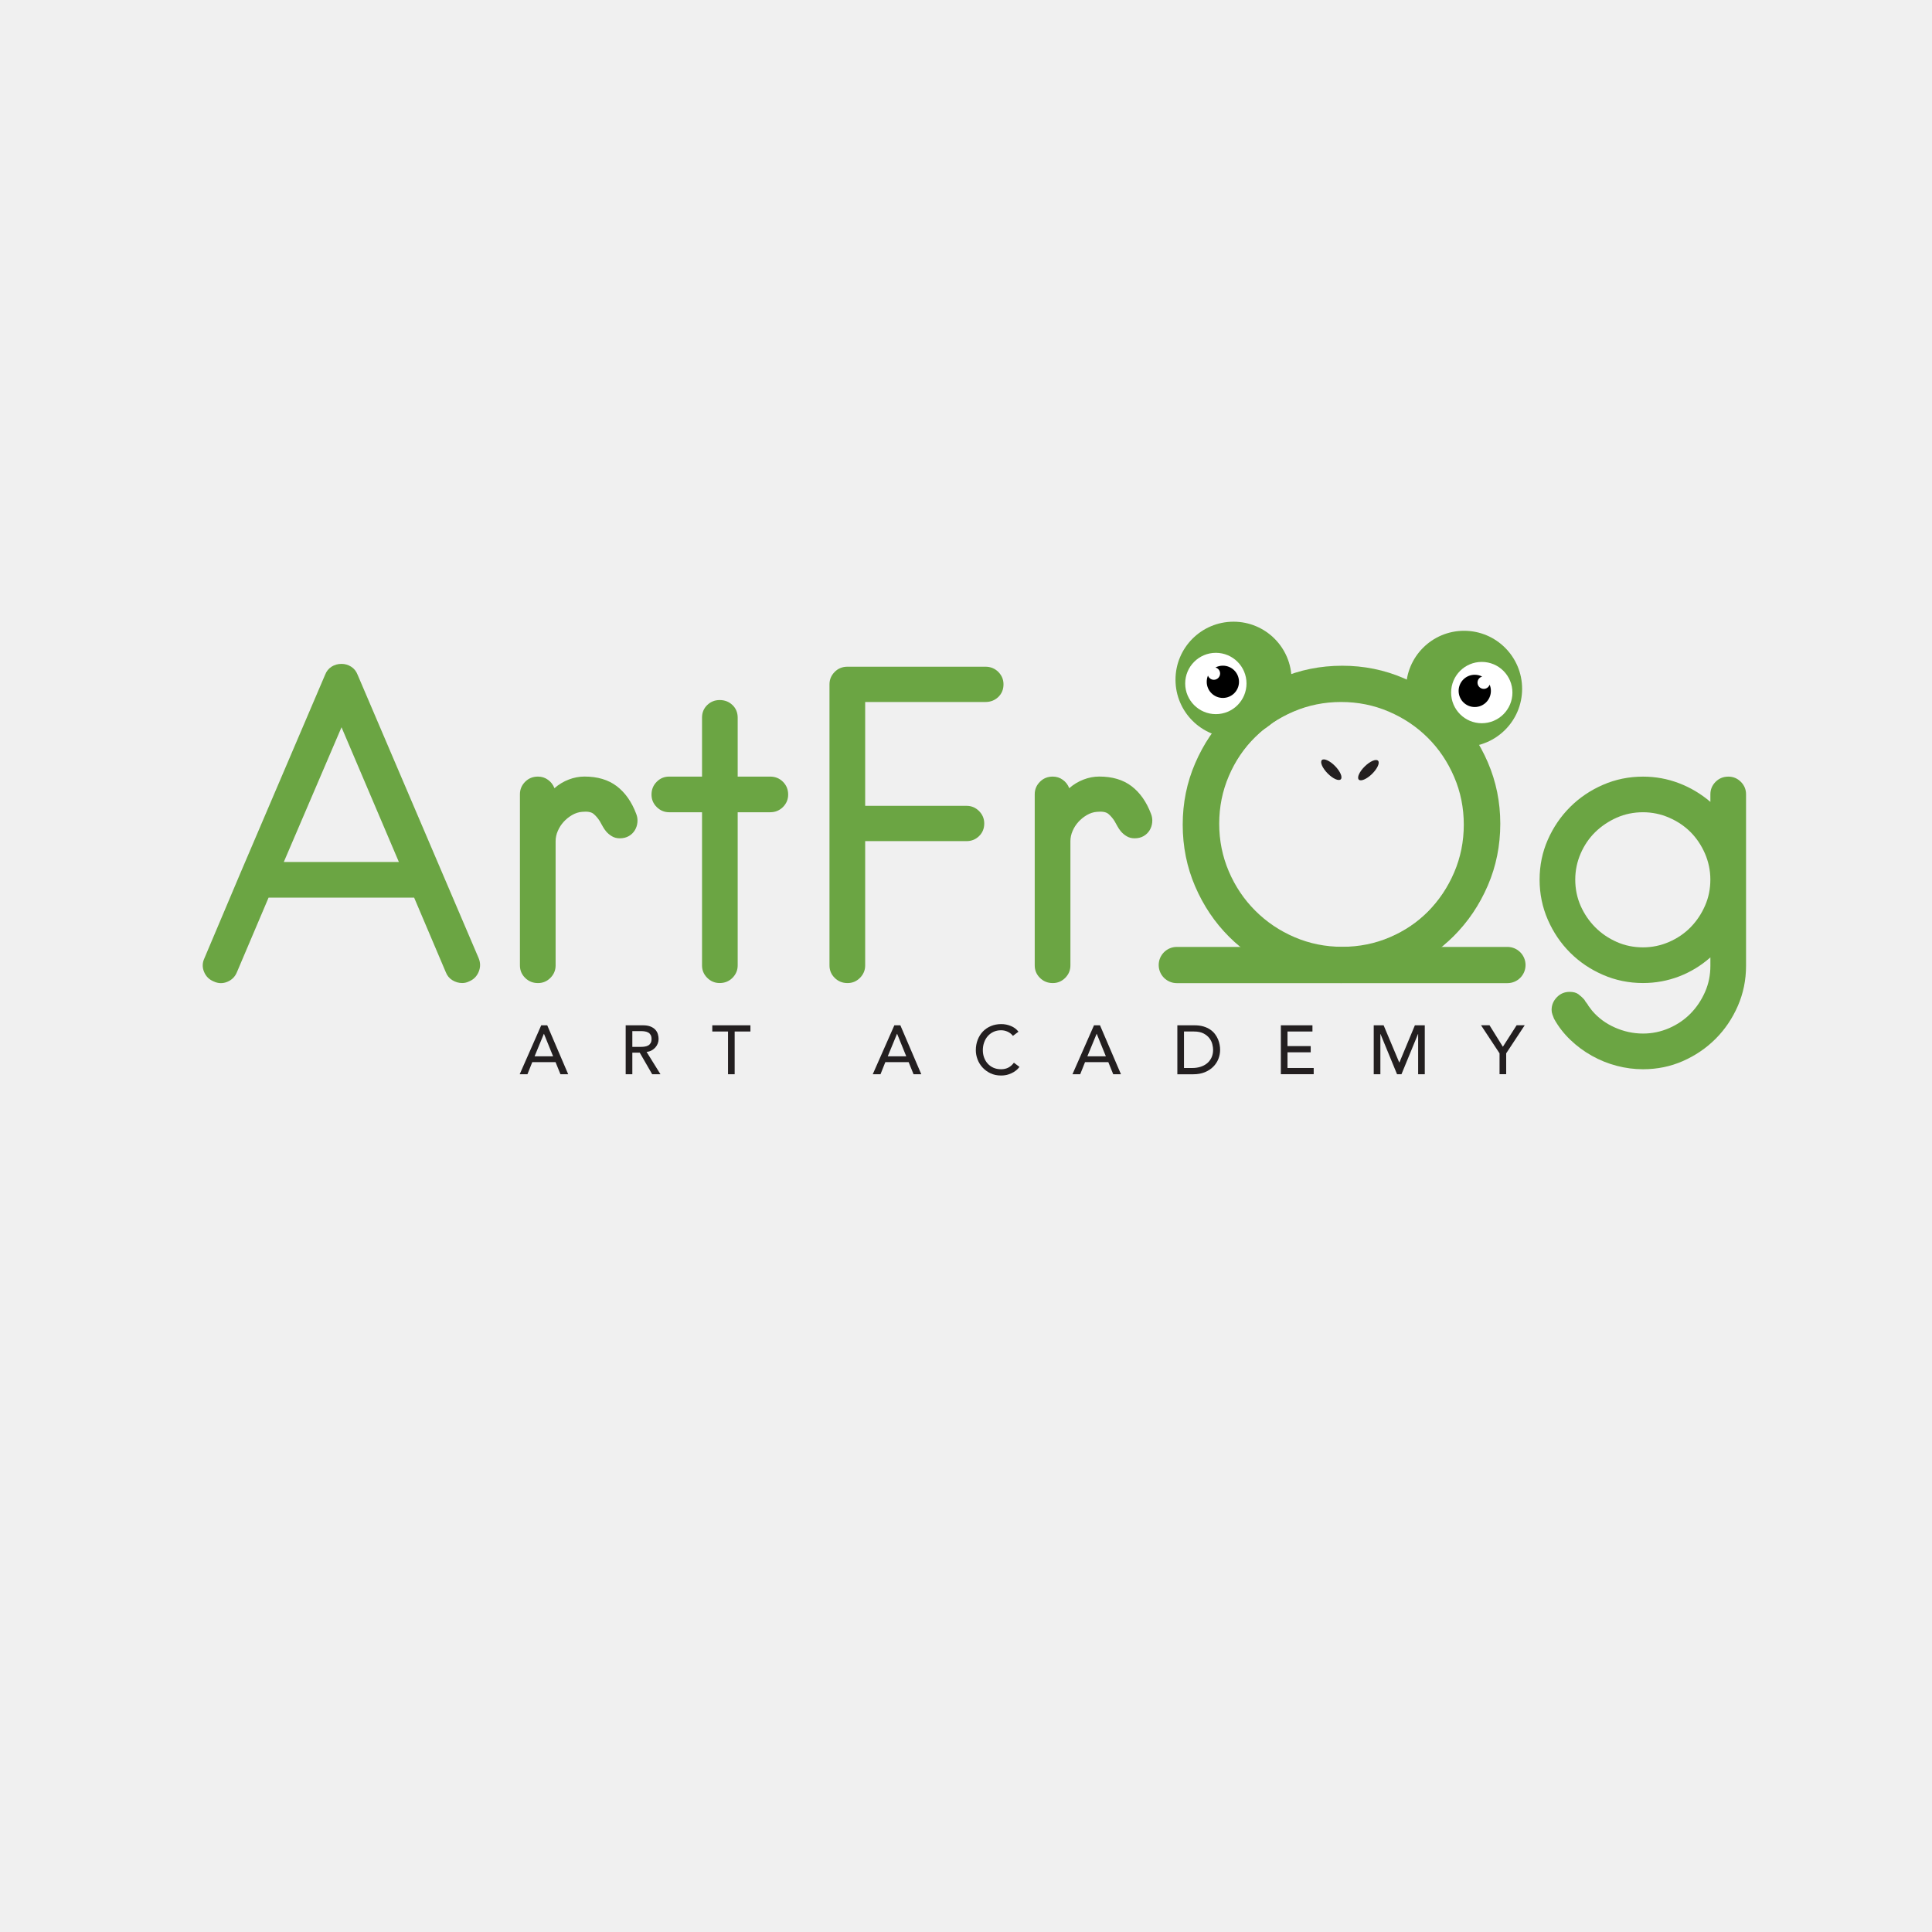
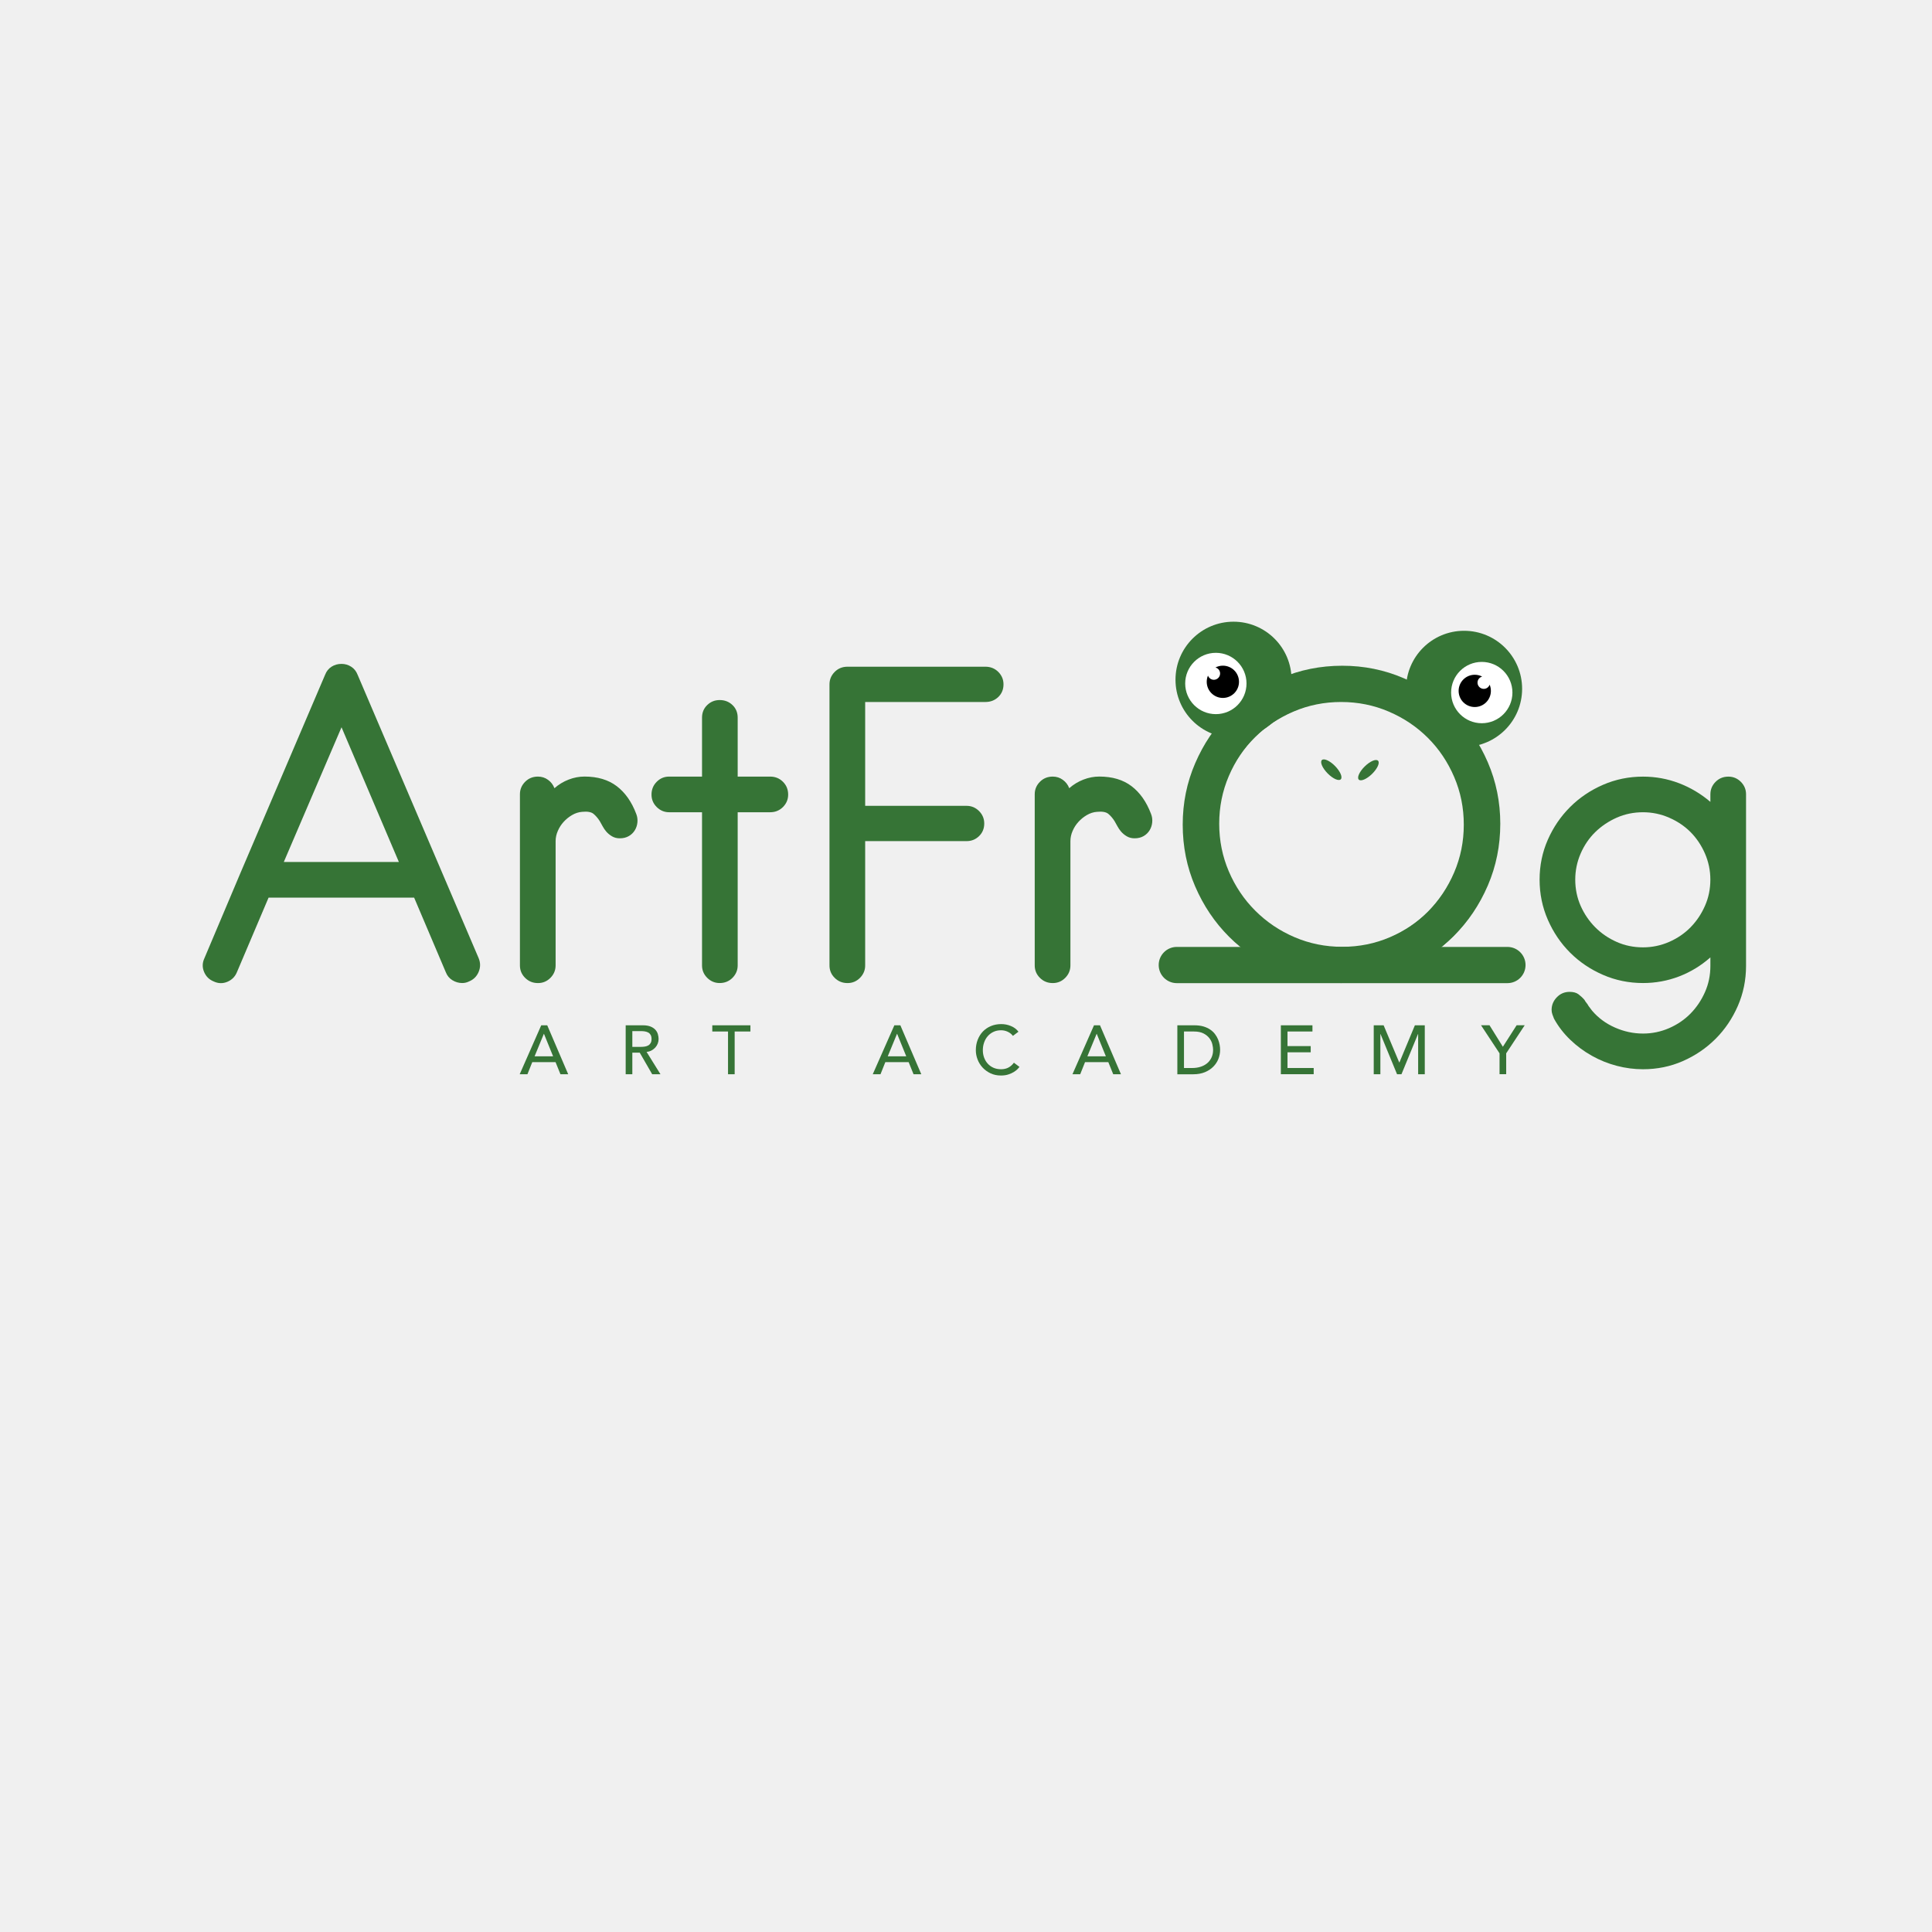
<svg xmlns="http://www.w3.org/2000/svg" version="1.1" x="0px" y="0px" viewBox="0 0 576 576" style="enable-background:new 0 0 576 576;" xml:space="preserve">
  <style type="text/css">
- 	.st0{fill:#6BA543;}
+ 	.st0{fill:#367436;}
	.st1{fill:#FFFFFF;}
- 	.st2{fill:#231F20;}
+ 	.st2{fill:#367436;}
</style>
  <g id="Layer_1">
</g>
  <g id="Layer_2">
    <g>
      <path class="st0" d="M139.84,292.6c-0.64,0.32-1.32,0.48-2.03,0.48c-1.04,0-2.01-0.28-2.93-0.84c-0.92-0.56-1.57-1.36-1.97-2.39    l-9.44-22.23H80.07l-9.44,22.23c-0.56,1.36-1.52,2.31-2.87,2.87c-1.36,0.56-2.71,0.52-4.06-0.12c-1.36-0.56-2.31-1.51-2.87-2.87    c-0.56-1.35-0.52-2.71,0.12-4.06l10.76-25.46l25.22-59.05c0.4-1.03,1.03-1.83,1.91-2.39c0.88-0.56,1.87-0.84,2.99-0.84    c1.03,0,1.99,0.28,2.87,0.84c0.88,0.56,1.51,1.36,1.91,2.39c6.06,14.19,12.07,28.27,18.05,42.26    c5.98,13.99,11.99,28.07,18.05,42.26c0.56,1.36,0.56,2.71,0,4.06C142.15,291.09,141.19,292.05,139.84,292.6z M101.82,216.82    l-17.21,40.17h34.31L101.82,216.82z" />
      <path class="st0" d="M165.3,234.99c1.27-1.12,2.69-1.97,4.24-2.57c1.55-0.6,3.13-0.9,4.72-0.9c3.9,0,7.11,0.96,9.62,2.87    c2.51,1.91,4.44,4.66,5.8,8.25c0.32,0.8,0.44,1.63,0.36,2.51c-0.08,0.88-0.34,1.67-0.78,2.39c-0.44,0.72-1.04,1.3-1.79,1.73    c-0.76,0.44-1.65,0.66-2.69,0.66c-0.88,0-1.65-0.2-2.33-0.6c-0.68-0.4-1.25-0.88-1.73-1.44c-0.4-0.48-0.74-0.97-1.02-1.49    c-0.28-0.52-0.58-1.06-0.9-1.61c-0.56-0.88-1.18-1.59-1.85-2.15c-0.68-0.56-1.81-0.76-3.41-0.6c-1.04,0.08-2.03,0.4-2.99,0.96    c-0.96,0.56-1.79,1.24-2.51,2.03s-1.3,1.69-1.73,2.69c-0.44,1-0.66,2.01-0.66,3.05v37.06c0,1.43-0.52,2.67-1.55,3.71    c-1.04,1.04-2.27,1.55-3.71,1.55c-1.52,0-2.79-0.52-3.83-1.55c-1.04-1.03-1.55-2.27-1.55-3.71v-51.04c0-1.43,0.52-2.67,1.55-3.71    c1.03-1.04,2.31-1.55,3.83-1.55c1.11,0,2.11,0.32,2.99,0.96C164.26,233.12,164.9,233.95,165.3,234.99z" />
      <path class="st0" d="M229.61,242.16h-9.68v45.66c0,1.43-0.52,2.67-1.55,3.71c-1.04,1.04-2.31,1.55-3.82,1.55    c-1.44,0-2.67-0.52-3.71-1.55c-1.04-1.03-1.55-2.27-1.55-3.71v-45.66h-9.8c-1.43,0-2.67-0.52-3.71-1.55    c-1.04-1.04-1.55-2.27-1.55-3.71c0-1.51,0.52-2.79,1.55-3.82c1.03-1.04,2.27-1.55,3.71-1.55h9.8v-17.57    c0-1.51,0.52-2.77,1.55-3.76c1.04-1,2.27-1.49,3.71-1.49c1.51,0,2.79,0.5,3.82,1.49c1.04,1,1.55,2.25,1.55,3.76v17.57h9.68    c1.51,0,2.79,0.52,3.82,1.55c1.04,1.04,1.55,2.31,1.55,3.82c0,1.44-0.52,2.67-1.55,3.71    C232.39,241.64,231.12,242.16,229.61,242.16z" />
      <path class="st0" d="M293.8,209.29h-35.86v30.96h30.24c1.44,0,2.67,0.52,3.71,1.55c1.03,1.04,1.55,2.27,1.55,3.71    c0,1.52-0.52,2.77-1.55,3.77c-1.04,1-2.27,1.49-3.71,1.49h-30.24v37.06c0,1.43-0.52,2.67-1.55,3.71    c-1.04,1.04-2.27,1.55-3.71,1.55c-1.52,0-2.79-0.52-3.83-1.55c-1.04-1.03-1.55-2.27-1.55-3.71v-83.8c0-1.43,0.52-2.67,1.55-3.71    c1.03-1.04,2.31-1.55,3.83-1.55h41.12c1.51,0,2.79,0.52,3.83,1.55c1.03,1.04,1.55,2.27,1.55,3.71c0,1.52-0.52,2.77-1.55,3.77    C296.59,208.79,295.31,209.29,293.8,209.29z" />
      <path class="st0" d="M318.78,234.99c1.27-1.12,2.69-1.97,4.24-2.57c1.55-0.6,3.13-0.9,4.72-0.9c3.9,0,7.11,0.96,9.62,2.87    c2.51,1.91,4.44,4.66,5.8,8.25c0.32,0.8,0.44,1.63,0.36,2.51c-0.08,0.88-0.34,1.67-0.78,2.39c-0.44,0.72-1.04,1.3-1.79,1.73    c-0.76,0.44-1.65,0.66-2.69,0.66c-0.88,0-1.65-0.2-2.33-0.6c-0.68-0.4-1.25-0.88-1.73-1.44c-0.4-0.48-0.74-0.97-1.02-1.49    c-0.28-0.52-0.58-1.06-0.9-1.61c-0.56-0.88-1.18-1.59-1.85-2.15c-0.68-0.56-1.81-0.76-3.41-0.6c-1.04,0.08-2.03,0.4-2.99,0.96    c-0.96,0.56-1.79,1.24-2.51,2.03s-1.3,1.69-1.73,2.69c-0.44,1-0.66,2.01-0.66,3.05v37.06c0,1.43-0.52,2.67-1.55,3.71    c-1.04,1.04-2.27,1.55-3.71,1.55c-1.52,0-2.79-0.52-3.83-1.55c-1.04-1.03-1.55-2.27-1.55-3.71v-51.04c0-1.43,0.52-2.67,1.55-3.71    c1.03-1.04,2.31-1.55,3.83-1.55c1.11,0,2.11,0.32,2.99,0.96C317.74,233.12,318.38,233.95,318.78,234.99z" />
      <path class="st0" d="M399.83,293.08c-6.54,0-12.67-1.24-18.41-3.71c-5.74-2.47-10.74-5.84-15-10.1c-4.26-4.26-7.63-9.26-10.1-15    c-2.47-5.74-3.71-11.87-3.71-18.41c0-6.45,1.23-12.55,3.71-18.29c2.47-5.74,5.84-10.74,10.1-15c4.26-4.26,9.26-7.63,15-10.1    c5.74-2.47,11.87-3.71,18.41-3.71c6.45,0,12.55,1.24,18.29,3.71c5.74,2.47,10.74,5.84,15,10.1c4.26,4.26,7.63,9.26,10.1,15    c2.47,5.74,3.71,11.83,3.71,18.29c0,6.53-1.24,12.67-3.71,18.41c-2.47,5.74-5.84,10.74-10.1,15c-4.26,4.26-9.26,7.63-15,10.1    C412.38,291.85,406.28,293.08,399.83,293.08z M399.83,209.29c-5.02,0-9.76,0.96-14.23,2.87c-4.46,1.91-8.37,4.52-11.71,7.83    c-3.35,3.31-5.98,7.19-7.89,11.65c-1.91,4.46-2.87,9.2-2.87,14.23c0,5.02,0.96,9.76,2.87,14.23c1.91,4.46,4.54,8.37,7.89,11.71    c3.35,3.35,7.25,5.98,11.71,7.89c4.46,1.91,9.2,2.87,14.23,2.87s9.76-0.96,14.23-2.87c4.46-1.91,8.35-4.54,11.65-7.89    c3.3-3.35,5.92-7.25,7.83-11.71c1.91-4.46,2.87-9.2,2.87-14.23c0-5.02-0.95-9.76-2.87-14.23c-1.91-4.46-4.52-8.35-7.83-11.65    c-3.31-3.31-7.19-5.92-11.65-7.83C409.59,210.24,404.85,209.29,399.83,209.29z" />
      <path class="st0" d="M489.84,318.78c-2.63,0-5.24-0.34-7.83-1.02c-2.59-0.68-5.06-1.67-7.41-2.99c-2.35-1.31-4.5-2.91-6.45-4.78    c-1.95-1.87-3.57-3.97-4.84-6.28c-0.16-0.4-0.32-0.82-0.48-1.26c-0.16-0.44-0.24-0.9-0.24-1.37c0-1.43,0.52-2.69,1.56-3.76    c1.04-1.08,2.31-1.61,3.82-1.61c1.11,0,1.99,0.24,2.63,0.72c0.64,0.48,1.24,1.03,1.79,1.67c0.16,0.32,0.36,0.62,0.6,0.9    c0.24,0.28,0.44,0.58,0.6,0.9l1.08,1.43c1.83,2.15,4.1,3.83,6.81,5.02c2.71,1.2,5.5,1.79,8.37,1.79c2.71,0,5.3-0.54,7.77-1.61    c2.47-1.08,4.6-2.53,6.4-4.36c1.79-1.83,3.23-3.97,4.3-6.4c1.08-2.43,1.61-5.04,1.61-7.83v-2.51c-2.79,2.47-5.9,4.36-9.33,5.68    c-3.43,1.31-7.01,1.97-10.76,1.97c-4.23,0-8.21-0.82-11.95-2.45c-3.75-1.63-7.01-3.84-9.8-6.63c-2.79-2.79-5-6.06-6.63-9.8    c-1.63-3.74-2.45-7.73-2.45-11.95c0-4.22,0.82-8.19,2.45-11.89c1.63-3.71,3.84-6.95,6.63-9.74c2.79-2.79,6.06-5,9.8-6.63    c3.74-1.63,7.73-2.45,11.95-2.45c3.75,0,7.33,0.66,10.76,1.97c3.43,1.32,6.53,3.17,9.33,5.56v-2.27c0-1.43,0.52-2.67,1.55-3.71    c1.04-1.04,2.31-1.55,3.82-1.55c1.44,0,2.67,0.52,3.71,1.55c1.03,1.04,1.55,2.27,1.55,3.71v51.16c0,4.22-0.82,8.21-2.45,11.95    c-1.63,3.74-3.84,7.01-6.63,9.8c-2.79,2.79-6.04,5-9.74,6.63C498.03,317.97,494.06,318.78,489.84,318.78z M489.84,242.16    c-2.79,0-5.4,0.54-7.83,1.61c-2.43,1.08-4.56,2.51-6.4,4.3c-1.83,1.79-3.29,3.93-4.36,6.4c-1.07,2.47-1.61,5.06-1.61,7.77    c0,2.79,0.54,5.4,1.61,7.83c1.08,2.43,2.53,4.56,4.36,6.4c1.83,1.83,3.96,3.29,6.4,4.36c2.43,1.08,5.04,1.61,7.83,1.61    c2.71,0,5.3-0.54,7.77-1.61c2.47-1.08,4.6-2.53,6.4-4.36c1.79-1.83,3.23-3.96,4.3-6.4c1.08-2.43,1.61-5.04,1.61-7.83    c0-2.71-0.54-5.3-1.61-7.77c-1.08-2.47-2.51-4.6-4.3-6.4c-1.79-1.79-3.93-3.23-6.4-4.3C495.14,242.7,492.55,242.16,489.84,242.16z    " />
    </g>
    <g>
      <path class="st0" d="M400.19,292.8c-6.54,0-12.67-1.24-18.41-3.71c-5.74-2.47-10.74-5.84-15-10.1c-4.26-4.26-7.63-9.27-10.1-15    c-2.47-5.74-3.71-11.87-3.71-18.41c0-6.45,1.23-12.55,3.71-18.29c2.47-5.74,5.84-10.74,10.1-15c4.26-4.26,9.27-7.63,15-10.1    c5.74-2.47,11.87-3.71,18.41-3.71c6.45,0,12.55,1.24,18.29,3.71c5.74,2.47,10.74,5.84,15,10.1c4.26,4.26,7.63,9.26,10.1,15    c2.47,5.74,3.71,11.84,3.71,18.29c0,6.53-1.24,12.67-3.71,18.41c-2.47,5.74-5.84,10.74-10.1,15c-4.26,4.26-9.26,7.63-15,10.1    C412.75,291.56,406.65,292.8,400.19,292.8z M400.19,209c-5.02,0-9.76,0.96-14.23,2.87c-4.46,1.91-8.37,4.52-11.71,7.83    c-3.35,3.31-5.98,7.19-7.89,11.66c-1.91,4.46-2.87,9.2-2.87,14.22c0,5.02,0.96,9.76,2.87,14.23c1.91,4.46,4.54,8.37,7.89,11.71    c3.35,3.35,7.25,5.98,11.71,7.89c4.46,1.91,9.2,2.87,14.23,2.87c5.02,0,9.76-0.96,14.22-2.87c4.46-1.91,8.35-4.54,11.66-7.89    c3.3-3.35,5.92-7.25,7.83-11.71c1.91-4.46,2.87-9.2,2.87-14.23c0-5.02-0.95-9.76-2.87-14.22c-1.91-4.46-4.52-8.35-7.83-11.66    c-3.31-3.31-7.19-5.92-11.66-7.83C409.95,209.96,405.21,209,400.19,209z" />
    </g>
    <g>
      <g>
        <circle class="st0" cx="367.76" cy="202.65" r="17.3" />
        <circle class="st1" cx="362.49" cy="203.77" r="9.14" />
      </g>
      <path d="M359.77,203.27c0-0.65,0.13-1.28,0.37-1.85c0.26,0.72,0.94,1.25,1.75,1.25c1.03,0,1.87-0.84,1.87-1.87    c0-0.87-0.59-1.59-1.39-1.8c0.66-0.34,1.41-0.54,2.21-0.54c2.66,0,4.81,2.15,4.81,4.81c0,2.66-2.15,4.81-4.81,4.81    C361.92,208.08,359.77,205.93,359.77,203.27z" />
    </g>
    <path class="st0" d="M449.42,293.11h-98.57c-2.98,0-5.4-2.42-5.4-5.4l0,0c0-2.98,2.42-5.4,5.4-5.4h98.57c2.98,0,5.4,2.42,5.4,5.4   l0,0C454.82,290.7,452.4,293.11,449.42,293.11z" />
    <ellipse transform="matrix(0.7137 -0.7005 0.7005 0.7137 -47.1039 343.7222)" class="st2" cx="396.9" cy="229.48" rx="1.56" ry="4.02" />
    <ellipse transform="matrix(0.7137 -0.7005 0.7005 0.7137 -44.0362 351.5083)" class="st2" cx="407.96" cy="229.62" rx="4.02" ry="1.56" />
    <g>
      <path class="st2" d="M161.36,305.68h1.79l6.25,14.59h-2.31l-1.46-3.61h-6.94l-1.44,3.61h-2.31L161.36,305.68z M164.9,314.93    l-2.72-6.7h-0.04l-2.76,6.7H164.9z" />
      <path class="st2" d="M186.54,305.68h5.13c0.94,0,1.7,0.13,2.31,0.38c0.61,0.25,1.08,0.58,1.43,0.97c0.35,0.39,0.6,0.83,0.73,1.32    c0.14,0.49,0.21,0.96,0.21,1.41c0,0.47-0.08,0.92-0.25,1.35c-0.16,0.43-0.4,0.82-0.71,1.17c-0.31,0.35-0.69,0.65-1.13,0.89    c-0.45,0.24-0.94,0.39-1.49,0.44l4.14,6.66h-2.47l-3.71-6.43h-2.21v6.43h-1.98V305.68z M188.52,312.11h2.6    c0.39,0,0.77-0.03,1.14-0.09c0.38-0.06,0.71-0.17,1.01-0.34c0.3-0.17,0.53-0.4,0.71-0.71c0.18-0.31,0.27-0.71,0.27-1.21    c0-0.49-0.09-0.9-0.27-1.21c-0.18-0.31-0.41-0.55-0.71-0.71c-0.3-0.16-0.63-0.28-1.01-0.34c-0.38-0.06-0.76-0.09-1.14-0.09h-2.6    V312.11z" />
      <path class="st2" d="M217.06,307.53h-4.7v-1.85h11.37v1.85h-4.7v12.74h-1.98V307.53z" />
      <path class="st2" d="M266.64,305.68h1.79l6.24,14.59h-2.31l-1.46-3.61h-6.95l-1.44,3.61h-2.31L266.64,305.68z M270.19,314.93    l-2.72-6.7h-0.04l-2.76,6.7H270.19z" />
      <path class="st2" d="M301.99,308.83c-0.41-0.54-0.94-0.95-1.57-1.24c-0.63-0.29-1.28-0.43-1.96-0.43c-0.82,0-1.57,0.15-2.24,0.46    c-0.67,0.31-1.24,0.73-1.71,1.27c-0.48,0.53-0.84,1.16-1.1,1.89c-0.26,0.72-0.39,1.49-0.39,2.32c0,0.77,0.12,1.5,0.37,2.18    c0.25,0.69,0.6,1.29,1.07,1.81c0.47,0.52,1.04,0.94,1.71,1.24c0.67,0.3,1.44,0.45,2.29,0.45c0.84,0,1.57-0.17,2.21-0.51    c0.63-0.34,1.17-0.83,1.61-1.44l1.67,1.26c-0.11,0.15-0.3,0.37-0.58,0.65c-0.28,0.28-0.64,0.56-1.09,0.85    c-0.45,0.28-1,0.53-1.64,0.74c-0.64,0.21-1.38,0.32-2.22,0.32c-1.15,0-2.2-0.22-3.12-0.66c-0.93-0.44-1.72-1.02-2.37-1.73    c-0.65-0.71-1.15-1.52-1.49-2.42c-0.34-0.9-0.51-1.81-0.51-2.73c0-1.13,0.19-2.17,0.56-3.12c0.37-0.95,0.89-1.78,1.55-2.47    c0.67-0.69,1.47-1.23,2.4-1.62c0.93-0.39,1.97-0.58,3.09-0.58c0.96,0,1.91,0.18,2.83,0.56c0.93,0.37,1.69,0.94,2.28,1.71    L301.99,308.83z" />
      <path class="st2" d="M326.16,305.68h1.79l6.25,14.59h-2.31l-1.46-3.61h-6.94l-1.44,3.61h-2.31L326.16,305.68z M329.7,314.93    l-2.72-6.7h-0.04l-2.76,6.7H329.7z" />
      <path class="st2" d="M351.01,305.68h5.09c1.03,0,1.93,0.12,2.71,0.35c0.77,0.23,1.45,0.55,2.02,0.94    c0.57,0.39,1.04,0.84,1.42,1.35c0.38,0.51,0.68,1.03,0.9,1.57c0.22,0.54,0.38,1.07,0.47,1.61c0.1,0.54,0.14,1.03,0.14,1.48    c0,0.93-0.17,1.84-0.51,2.71c-0.34,0.87-0.85,1.65-1.53,2.33c-0.67,0.68-1.51,1.23-2.5,1.64c-1,0.41-2.15,0.62-3.45,0.62h-4.76    V305.68z M352.99,318.41h2.49c0.84,0,1.63-0.11,2.38-0.34c0.75-0.23,1.41-0.57,1.97-1.02c0.56-0.45,1.01-1.02,1.34-1.7    c0.33-0.68,0.5-1.47,0.5-2.38c0-0.47-0.08-1.01-0.23-1.64c-0.15-0.63-0.44-1.22-0.86-1.78c-0.42-0.56-1-1.04-1.74-1.43    c-0.74-0.39-1.7-0.59-2.88-0.59h-2.97V318.41z" />
      <path class="st2" d="M381.87,305.68h9.42v1.85h-7.44v4.35h6.92v1.85h-6.92v4.68h7.81v1.85h-9.79V305.68z" />
      <path class="st2" d="M409.56,305.68h2.95l4.64,11.05h0.08l4.6-11.05h2.95v14.59h-1.98v-11.99h-0.04l-4.93,11.99h-1.32l-4.93-11.99    h-0.04v11.99h-1.98V305.68z" />
      <path class="st2" d="M447.07,314.04l-5.52-8.37h2.53l3.98,6.41l4.1-6.41h2.41l-5.52,8.37v6.22h-1.98V314.04z" />
    </g>
    <g>
      <g>
        <circle class="st0" cx="436.5" cy="205.36" r="17.3" />
        <circle class="st1" cx="441.77" cy="206.48" r="9.14" />
      </g>
      <path d="M444.49,205.98c0-0.65-0.13-1.28-0.37-1.85c-0.26,0.72-0.94,1.25-1.75,1.25c-1.03,0-1.87-0.84-1.87-1.87    c0-0.87,0.59-1.59,1.39-1.8c-0.66-0.34-1.41-0.54-2.21-0.54c-2.66,0-4.81,2.15-4.81,4.81c0,2.66,2.15,4.81,4.81,4.81    S444.49,208.63,444.49,205.98z" />
    </g>
  </g>
</svg>
